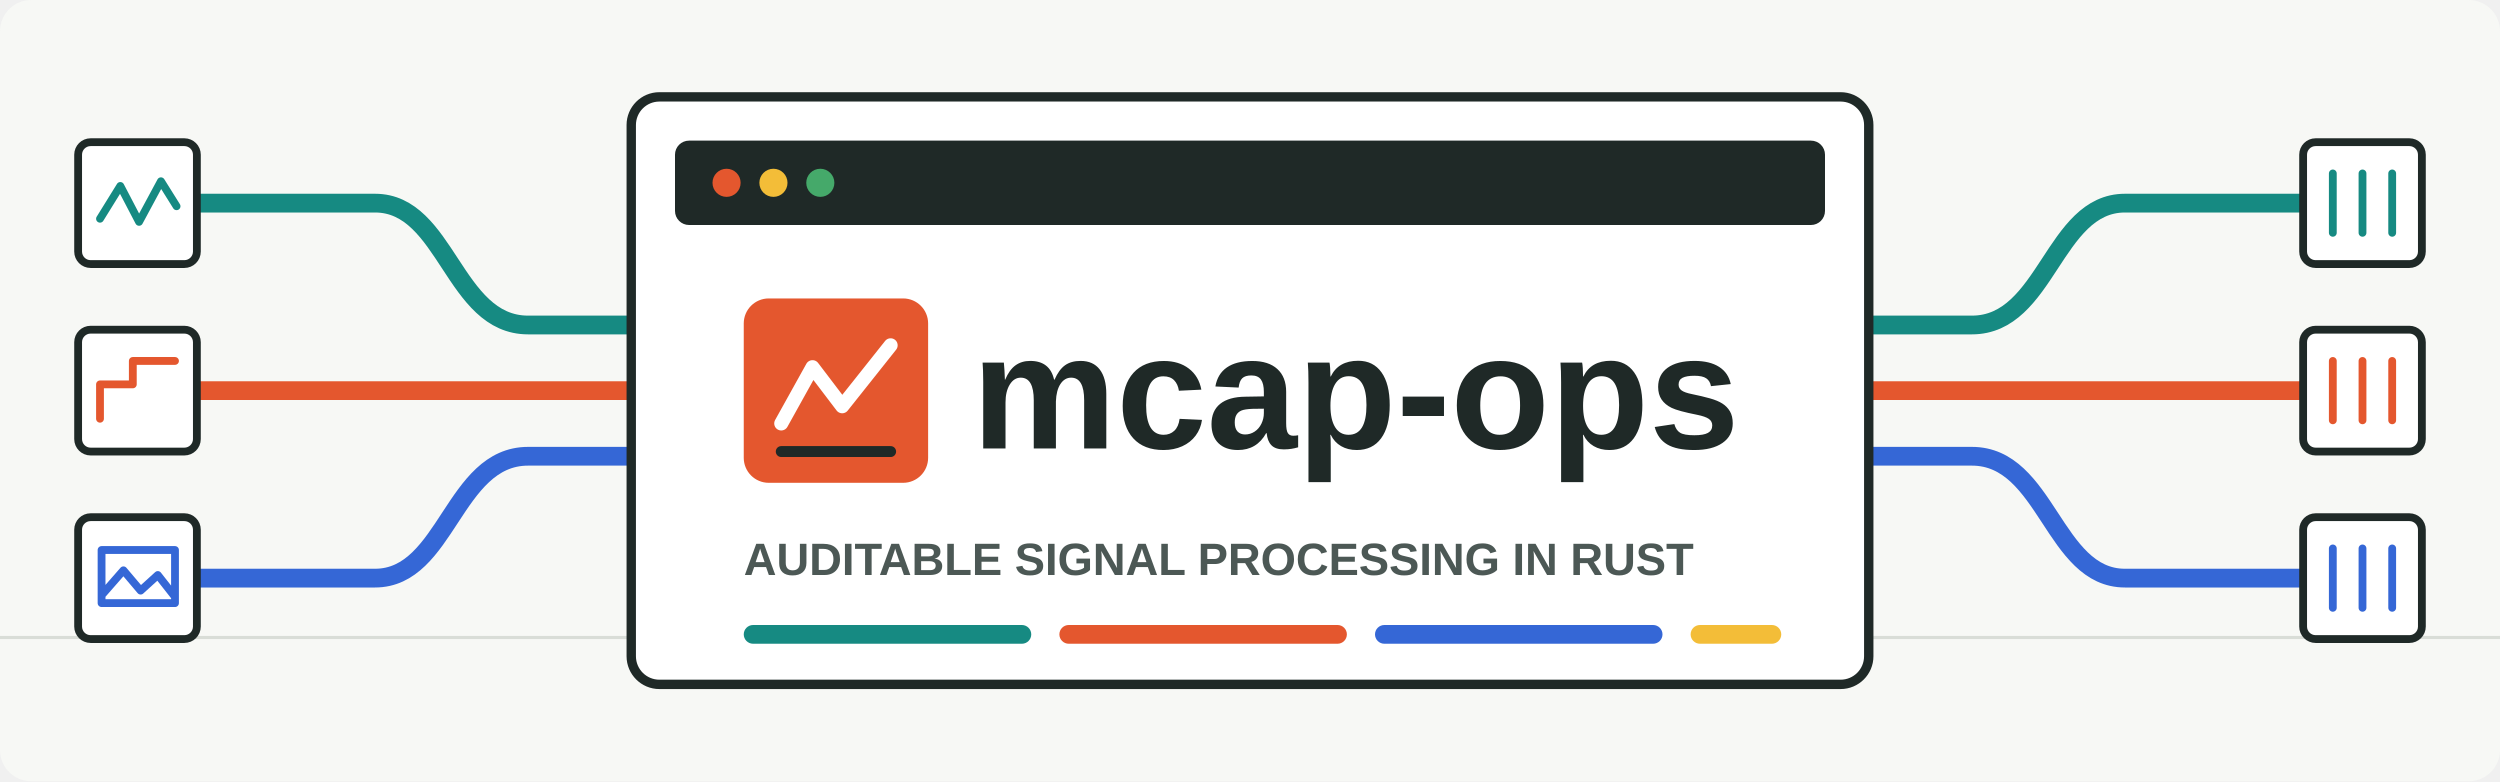
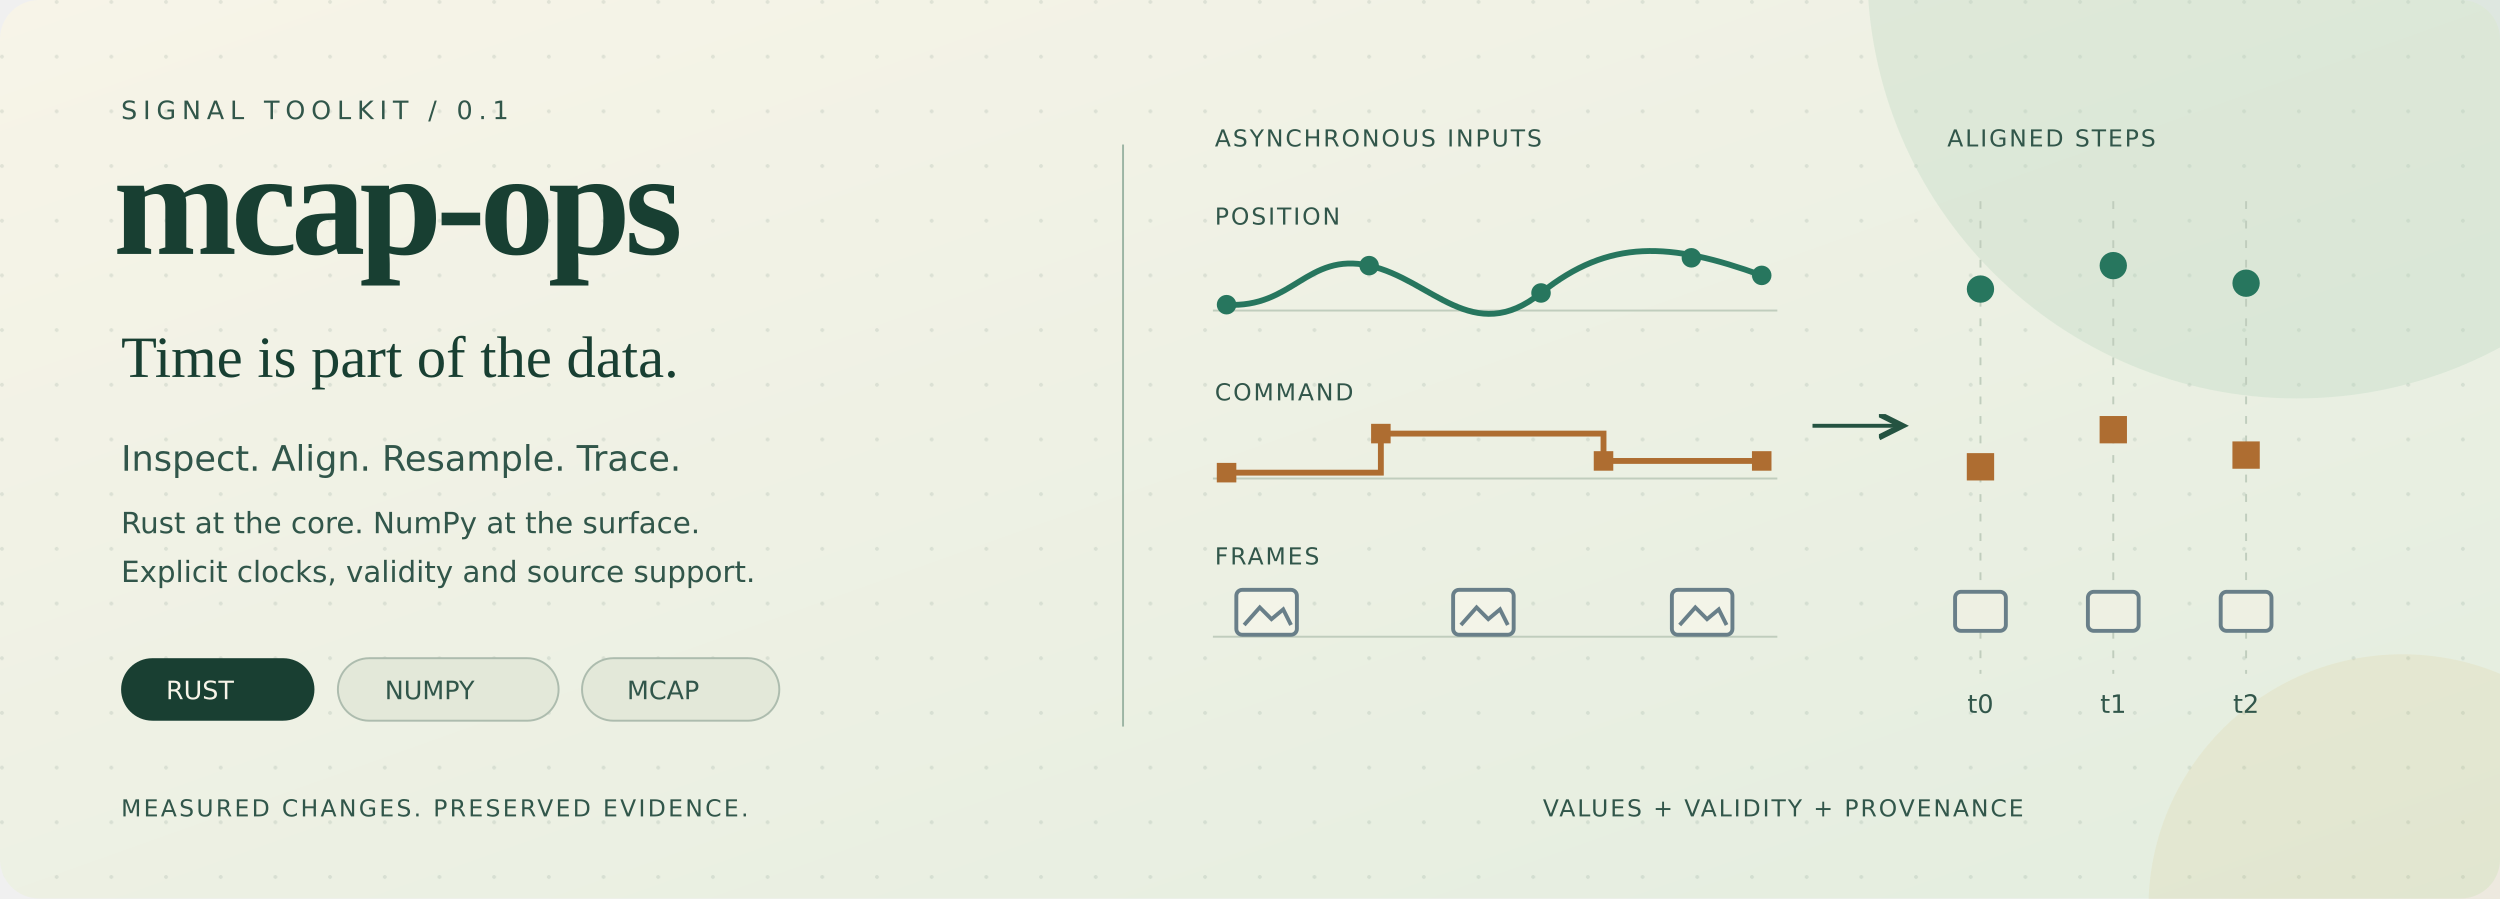
- <svg xmlns="http://www.w3.org/2000/svg" width="1600" height="500" viewBox="0 0 1600 500" role="img" aria-labelledby="title description">
-   <rect width="1600" height="500" rx="20" fill="#f7f8f5" />
-   <path d="M0 408H1600" stroke="#d9ddd7" stroke-width="2" />
-   <g fill="none" stroke-linecap="round" stroke-linejoin="round" stroke-width="12">
-     <path d="M88 130H240C286 130 290 208 338 208H438" stroke="#168a82" />
-     <path d="M88 250H438" stroke="#e4572e" />
-     <path d="M88 370H240C286 370 290 292 338 292H438" stroke="#3567d6" />
-     <path d="M1162 208H1262C1310 208 1314 130 1360 130H1512" stroke="#168a82" />
-     <path d="M1162 250H1512" stroke="#e4572e" />
-     <path d="M1162 292H1262C1310 292 1314 370 1360 370H1512" stroke="#3567d6" />
+ <svg xmlns="http://www.w3.org/2000/svg" width="1280" height="460" viewBox="0 0 1280 460" role="img" aria-labelledby="title desc">
+   <defs>
+     <linearGradient id="paper" x1="0" y1="0" x2="1" y2="1">
+       <stop offset="0" stop-color="#f7f4e8" />
+       <stop offset="1" stop-color="#e3eddf" />
+     </linearGradient>
+     <pattern id="grid" width="28" height="28" patternUnits="userSpaceOnUse">
+       <circle cx="1" cy="1" r="1" fill="#214a3d" opacity=".10" />
+     </pattern>
+     <marker id="arrow" markerWidth="8" markerHeight="8" refX="6" refY="3" orient="auto">
+       <path d="M0 0L6 3L0 6" fill="none" stroke="#245341" stroke-width="1.5" />
+     </marker>
+   </defs>
+   <rect width="1280" height="460" rx="20" fill="url(#paper)" />
+   <rect width="1280" height="460" rx="20" fill="url(#grid)" />
+   <circle cx="1176" cy="-16" r="220" fill="#b5d5bd" opacity=".3" />
+   <circle cx="1230" cy="465" r="130" fill="#d7b65d" opacity=".12" />
+   <g font-family="Georgia, 'Times New Roman', serif" fill="#183f32">
+     <text x="58" y="130" font-size="76" font-weight="bold" letter-spacing="-3">mcap-ops</text>
+     <text x="62" y="193" font-size="30">Time is part of the data.</text>
  </g>
-   <g stroke="#1f2927" stroke-width="5" fill="#ffffff" stroke-linejoin="round">
-     <rect x="50" y="91" width="76" height="78" rx="8" />
-     <rect x="50" y="211" width="76" height="78" rx="8" />
-     <rect x="50" y="331" width="76" height="78" rx="8" />
-     <rect x="1474" y="91" width="76" height="78" rx="8" />
-     <rect x="1474" y="211" width="76" height="78" rx="8" />
-     <rect x="1474" y="331" width="76" height="78" rx="8" />
+   <g font-family="'DejaVu Sans', sans-serif" fill="#31564a">
+     <text x="62" y="61" font-size="13" letter-spacing="3">SIGNAL TOOLKIT / 0.1</text>
+     <text x="62" y="241" font-size="18">Inspect. Align. Resample. Trace.</text>
+     <text x="62" y="273" font-size="15">Rust at the core. NumPy at the surface.</text>
+     <text x="62" y="298" font-size="15">Explicit clocks, validity and source support.</text>
+     <rect x="62" y="337" width="99" height="32" rx="16" fill="#193f32" />
+     <text x="85" y="358" font-size="13" fill="#f7f4e8">RUST</text>
+     <rect x="173" y="337" width="113" height="32" rx="16" fill="#e3e8d9" stroke="#adbcae" />
+     <text x="197" y="358" font-size="13">NUMPY</text>
+     <rect x="298" y="337" width="101" height="32" rx="16" fill="#e3e8d9" stroke="#adbcae" />
+     <text x="321" y="358" font-size="13">MCAP</text>
+     <text x="62" y="418" font-size="12" letter-spacing="1.2">MEASURED CHANGES. PRESERVED EVIDENCE.</text>
  </g>
-   <g fill="none" stroke-width="5" stroke-linecap="round" stroke-linejoin="round">
-     <path d="M64 140L77 119L89 142L103 116L113 132" stroke="#168a82" />
-     <path d="M64 268V246H85V231H112" stroke="#e4572e" />
-     <path d="M65 386V352H112V386ZM65 381L79 365L90 378L101 368L112 382" stroke="#3567d6" />
+   <path d="M575 74V372" stroke="#9cb5a4" stroke-width="1" />
+   <g font-family="'DejaVu Sans', sans-serif" font-size="12" fill="#31564a" letter-spacing="1">
+     <text x="622" y="75">ASYNCHRONOUS INPUTS</text>
+     <text x="997" y="75">ALIGNED STEPS</text>
+     <text x="622" y="115">POSITION</text>
+     <text x="622" y="205">COMMAND</text>
+     <text x="622" y="289">FRAMES</text>
  </g>
-   <g stroke-width="5" stroke-linecap="round">
-     <path d="M1493 111V149M1512 111V149M1531 111V149" stroke="#168a82" />
-     <path d="M1493 231V269M1512 231V269M1531 231V269" stroke="#e4572e" />
-     <path d="M1493 351V389M1512 351V389M1531 351V389" stroke="#3567d6" />
+   <g stroke="#c0cdbd" stroke-width="1">
+     <path d="M621 159H910M621 245H910M621 326H910" />
+     <path d="M1014 103V345M1082 103V345M1150 103V345" stroke-dasharray="4 6" />
  </g>
-   <g transform="translate(404 62)">
-     <rect width="792" height="376" rx="18" fill="#ffffff" stroke="#1f2927" stroke-width="6" />
-     <rect x="28" y="28" width="736" height="54" rx="9" fill="#1f2927" />
-     <circle cx="61" cy="55" r="9" fill="#e4572e" />
-     <circle cx="91" cy="55" r="9" fill="#f3bd38" />
-     <circle cx="121" cy="55" r="9" fill="#45a96a" />
-     <g transform="translate(72 129)">
-       <rect width="118" height="118" rx="16" fill="#e4572e" />
-       <path d="M24 80L44 44L63 69L94 30" fill="none" stroke="#ffffff" stroke-width="9" stroke-linecap="round" stroke-linejoin="round" />
-       <path d="M24 98H94" stroke="#1f2927" stroke-width="7" stroke-linecap="round" />
-     </g>
-     <text x="218" y="225" fill="#1f2927" font-family="Arial, Helvetica, sans-serif" font-size="104" font-weight="800">mcap-ops</text>
-     <text x="72" y="306" fill="#4c5855" font-family="Arial, Helvetica, sans-serif" font-size="29" font-weight="600">AUDITABLE SIGNAL PROCESSING IN RUST</text>
-     <g transform="translate(72 338)">
-       <rect width="184" height="12" rx="6" fill="#168a82" />
-       <rect x="202" width="184" height="12" rx="6" fill="#e4572e" />
-       <rect x="404" width="184" height="12" rx="6" fill="#3567d6" />
-       <rect x="606" width="58" height="12" rx="6" fill="#f3bd38" />
-     </g>
+   <path d="M628 156C662 158 669 129 701 136S754 178 789 150S855 124 902 141" fill="none" stroke="#27765e" stroke-width="3" />
+   <g fill="#27765e">
+     <circle cx="628" cy="156" r="5" />
+     <circle cx="701" cy="136" r="5" />
+     <circle cx="789" cy="150" r="5" />
+     <circle cx="866" cy="132" r="5" />
+     <circle cx="902" cy="141" r="5" />
+   </g>
+   <path d="M628 242H707V222H821V236H902" fill="none" stroke="#ae6d31" stroke-width="3" />
+   <g fill="#ae6d31">
+     <rect x="623" y="237" width="10" height="10" />
+     <rect x="702" y="217" width="10" height="10" />
+     <rect x="816" y="231" width="10" height="10" />
+     <rect x="897" y="231" width="10" height="10" />
+   </g>
+   <g fill="#f3f4e8" stroke="#697f89" stroke-width="2">
+     <rect x="633" y="302" width="31" height="23" rx="3" />
+     <rect x="744" y="302" width="31" height="23" rx="3" />
+     <rect x="856" y="302" width="31" height="23" rx="3" />
+     <path d="M637 320L645 311L651 317L657 312L661 320M748 320L756 311L762 317L768 312L772 320M860 320L868 311L874 317L880 312L884 320" fill="none" />
+   </g>
+   <path d="M928 218H974" fill="none" stroke="#245341" stroke-width="2" marker-end="url(#arrow)" />
+   <g fill="#27765e">
+     <circle cx="1014" cy="148" r="7" />
+     <circle cx="1082" cy="136" r="7" />
+     <circle cx="1150" cy="145" r="7" />
+   </g>
+   <g fill="#ae6d31">
+     <rect x="1007" y="232" width="14" height="14" />
+     <rect x="1075" y="213" width="14" height="14" />
+     <rect x="1143" y="226" width="14" height="14" />
+   </g>
+   <g fill="#eef0e3" stroke="#697f89" stroke-width="2">
+     <rect x="1001" y="303" width="26" height="20" rx="3" />
+     <rect x="1069" y="303" width="26" height="20" rx="3" />
+     <rect x="1137" y="303" width="26" height="20" rx="3" />
+   </g>
+   <g font-family="'DejaVu Sans', sans-serif" fill="#31564a" font-size="13" text-anchor="middle">
+     <text x="1014" y="365">t0</text>
+     <text x="1082" y="365">t1</text>
+     <text x="1150" y="365">t2</text>
+     <text x="913" y="418" font-size="12" letter-spacing="1">VALUES + VALIDITY + PROVENANCE</text>
  </g>
</svg>
